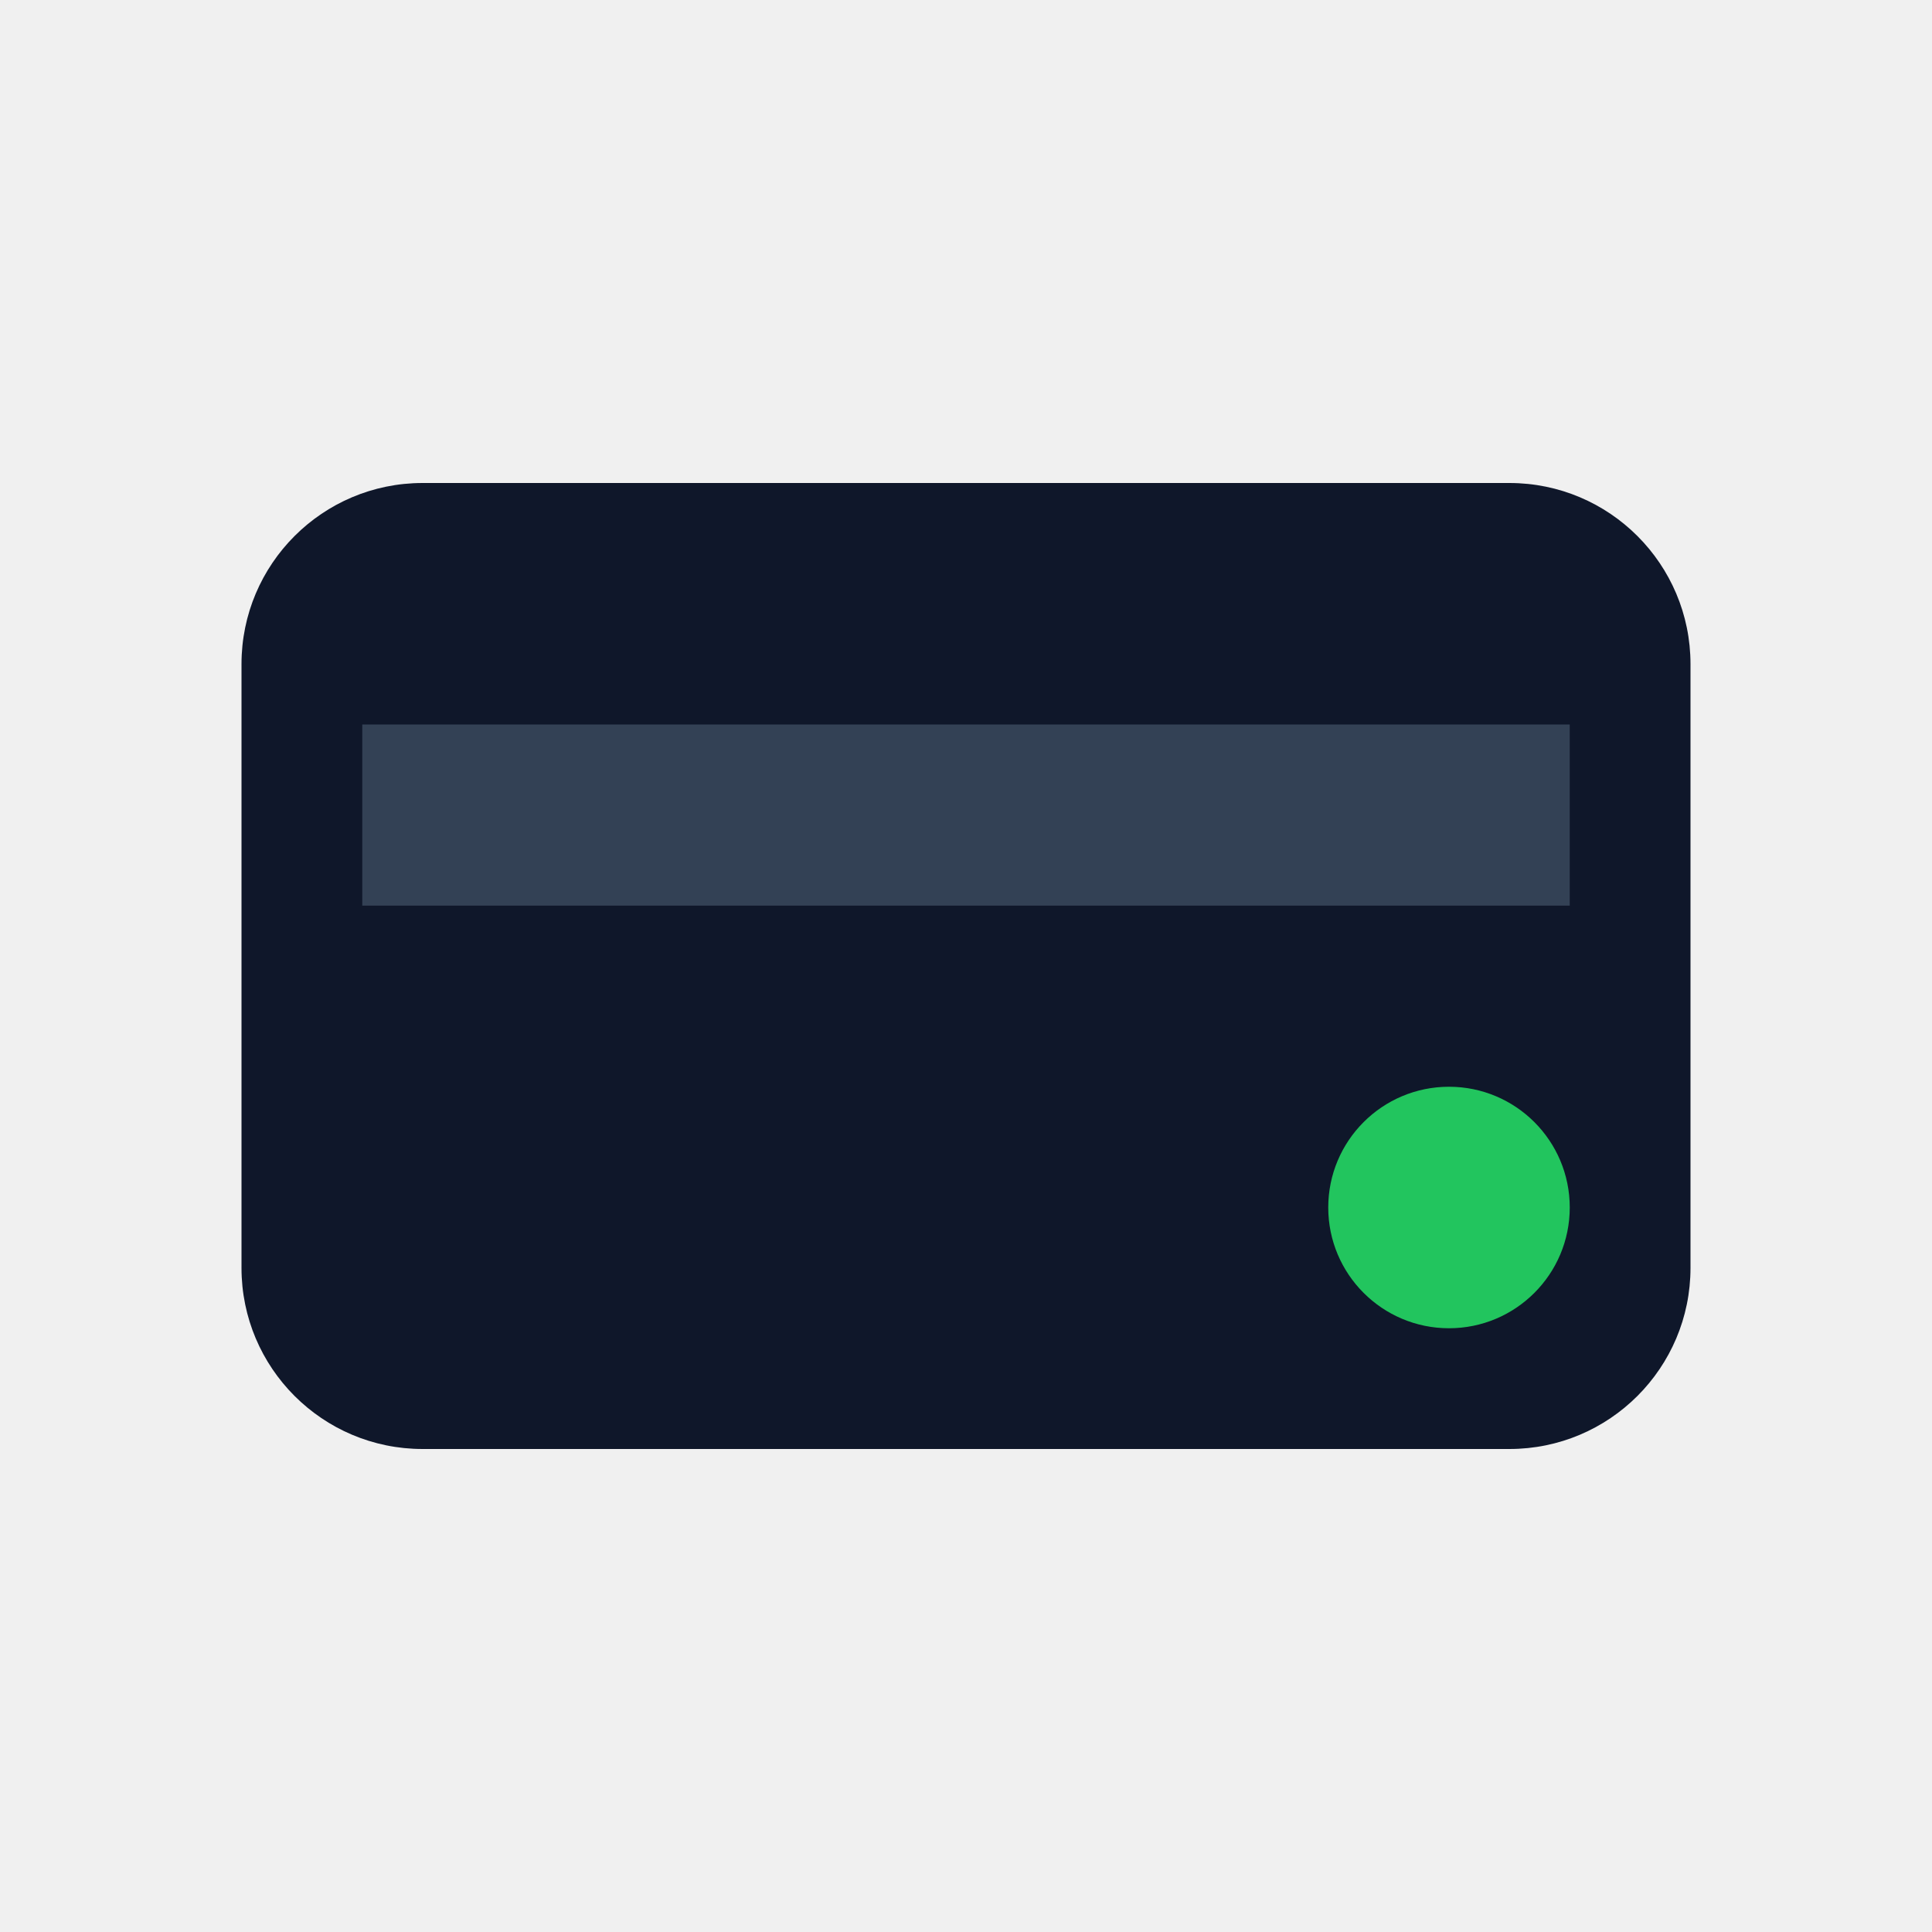
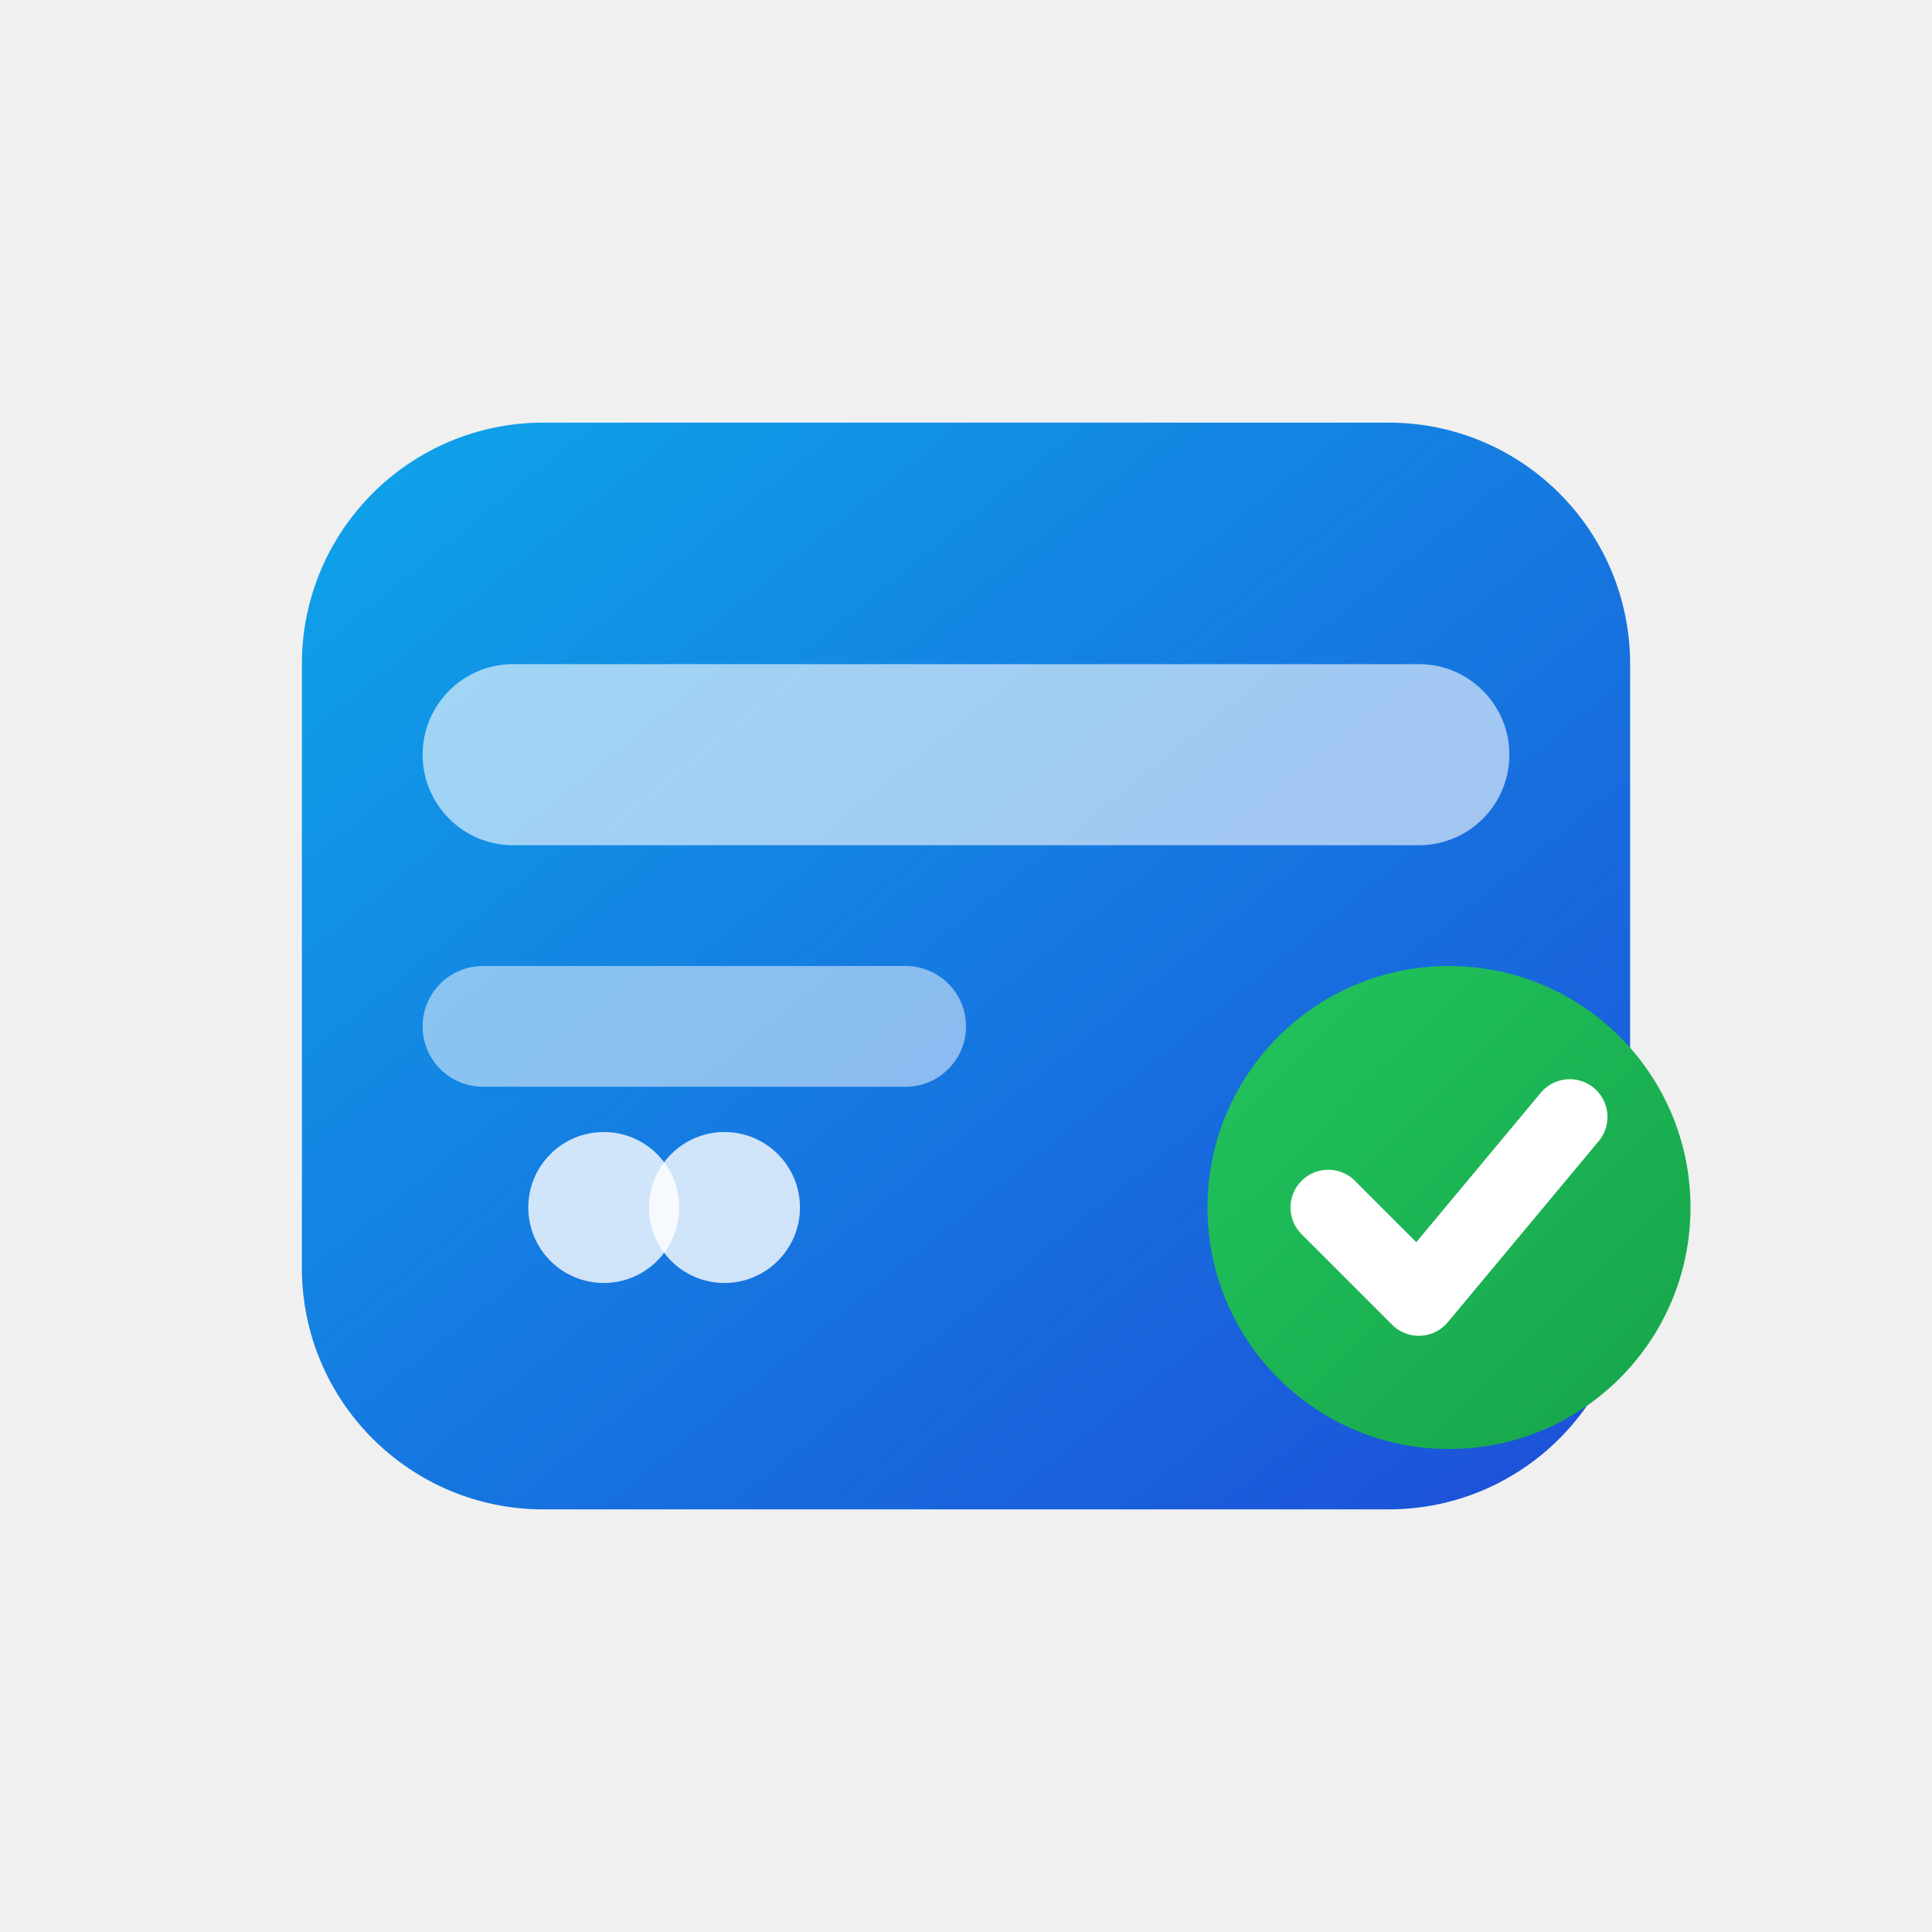
<svg xmlns="http://www.w3.org/2000/svg" viewBox="0 0 64 64">
-   <rect x="8" y="16" width="48" height="32" rx="6" fill="#0f172a" />
-   <rect x="12" y="24" width="40" height="6" fill="#334155" />
-   <circle cx="48" cy="40" r="4" fill="#22c55e" />
+   <defs>
+     <linearGradient id="cardGradient" x1="0" y1="0" x2="1" y2="1">
+       <stop offset="0%" stop-color="#0ea5e9" />
+       <stop offset="100%" stop-color="#1d4ed8" />
+     </linearGradient>
+     <linearGradient id="accentGradient" x1="0" y1="0" x2="1" y2="1">
+       <stop offset="0%" stop-color="#22c55e" />
+       <stop offset="100%" stop-color="#16a34a" />
+     </linearGradient>
+   </defs>
+   <rect x="10" y="14" width="44" height="36" rx="8" fill="url(#cardGradient)" />
+   <rect x="14" y="22" width="36" height="6" rx="3" fill="rgba(255,255,255,0.6)" />
+   <rect x="14" y="32" width="18" height="4" rx="2" fill="rgba(255,255,255,0.5)" />
+   <circle cx="48" cy="40" r="8" fill="url(#accentGradient)" />
+   <path d="M44 40 l3 3 l5 -6" fill="none" stroke="#ffffff" stroke-width="2.5" stroke-linecap="round" stroke-linejoin="round" />
+   <circle cx="20" cy="40" r="2.5" fill="rgba(255,255,255,0.8)" />
+   <circle cx="24" cy="40" r="2.5" fill="rgba(255,255,255,0.8)" />
</svg>
